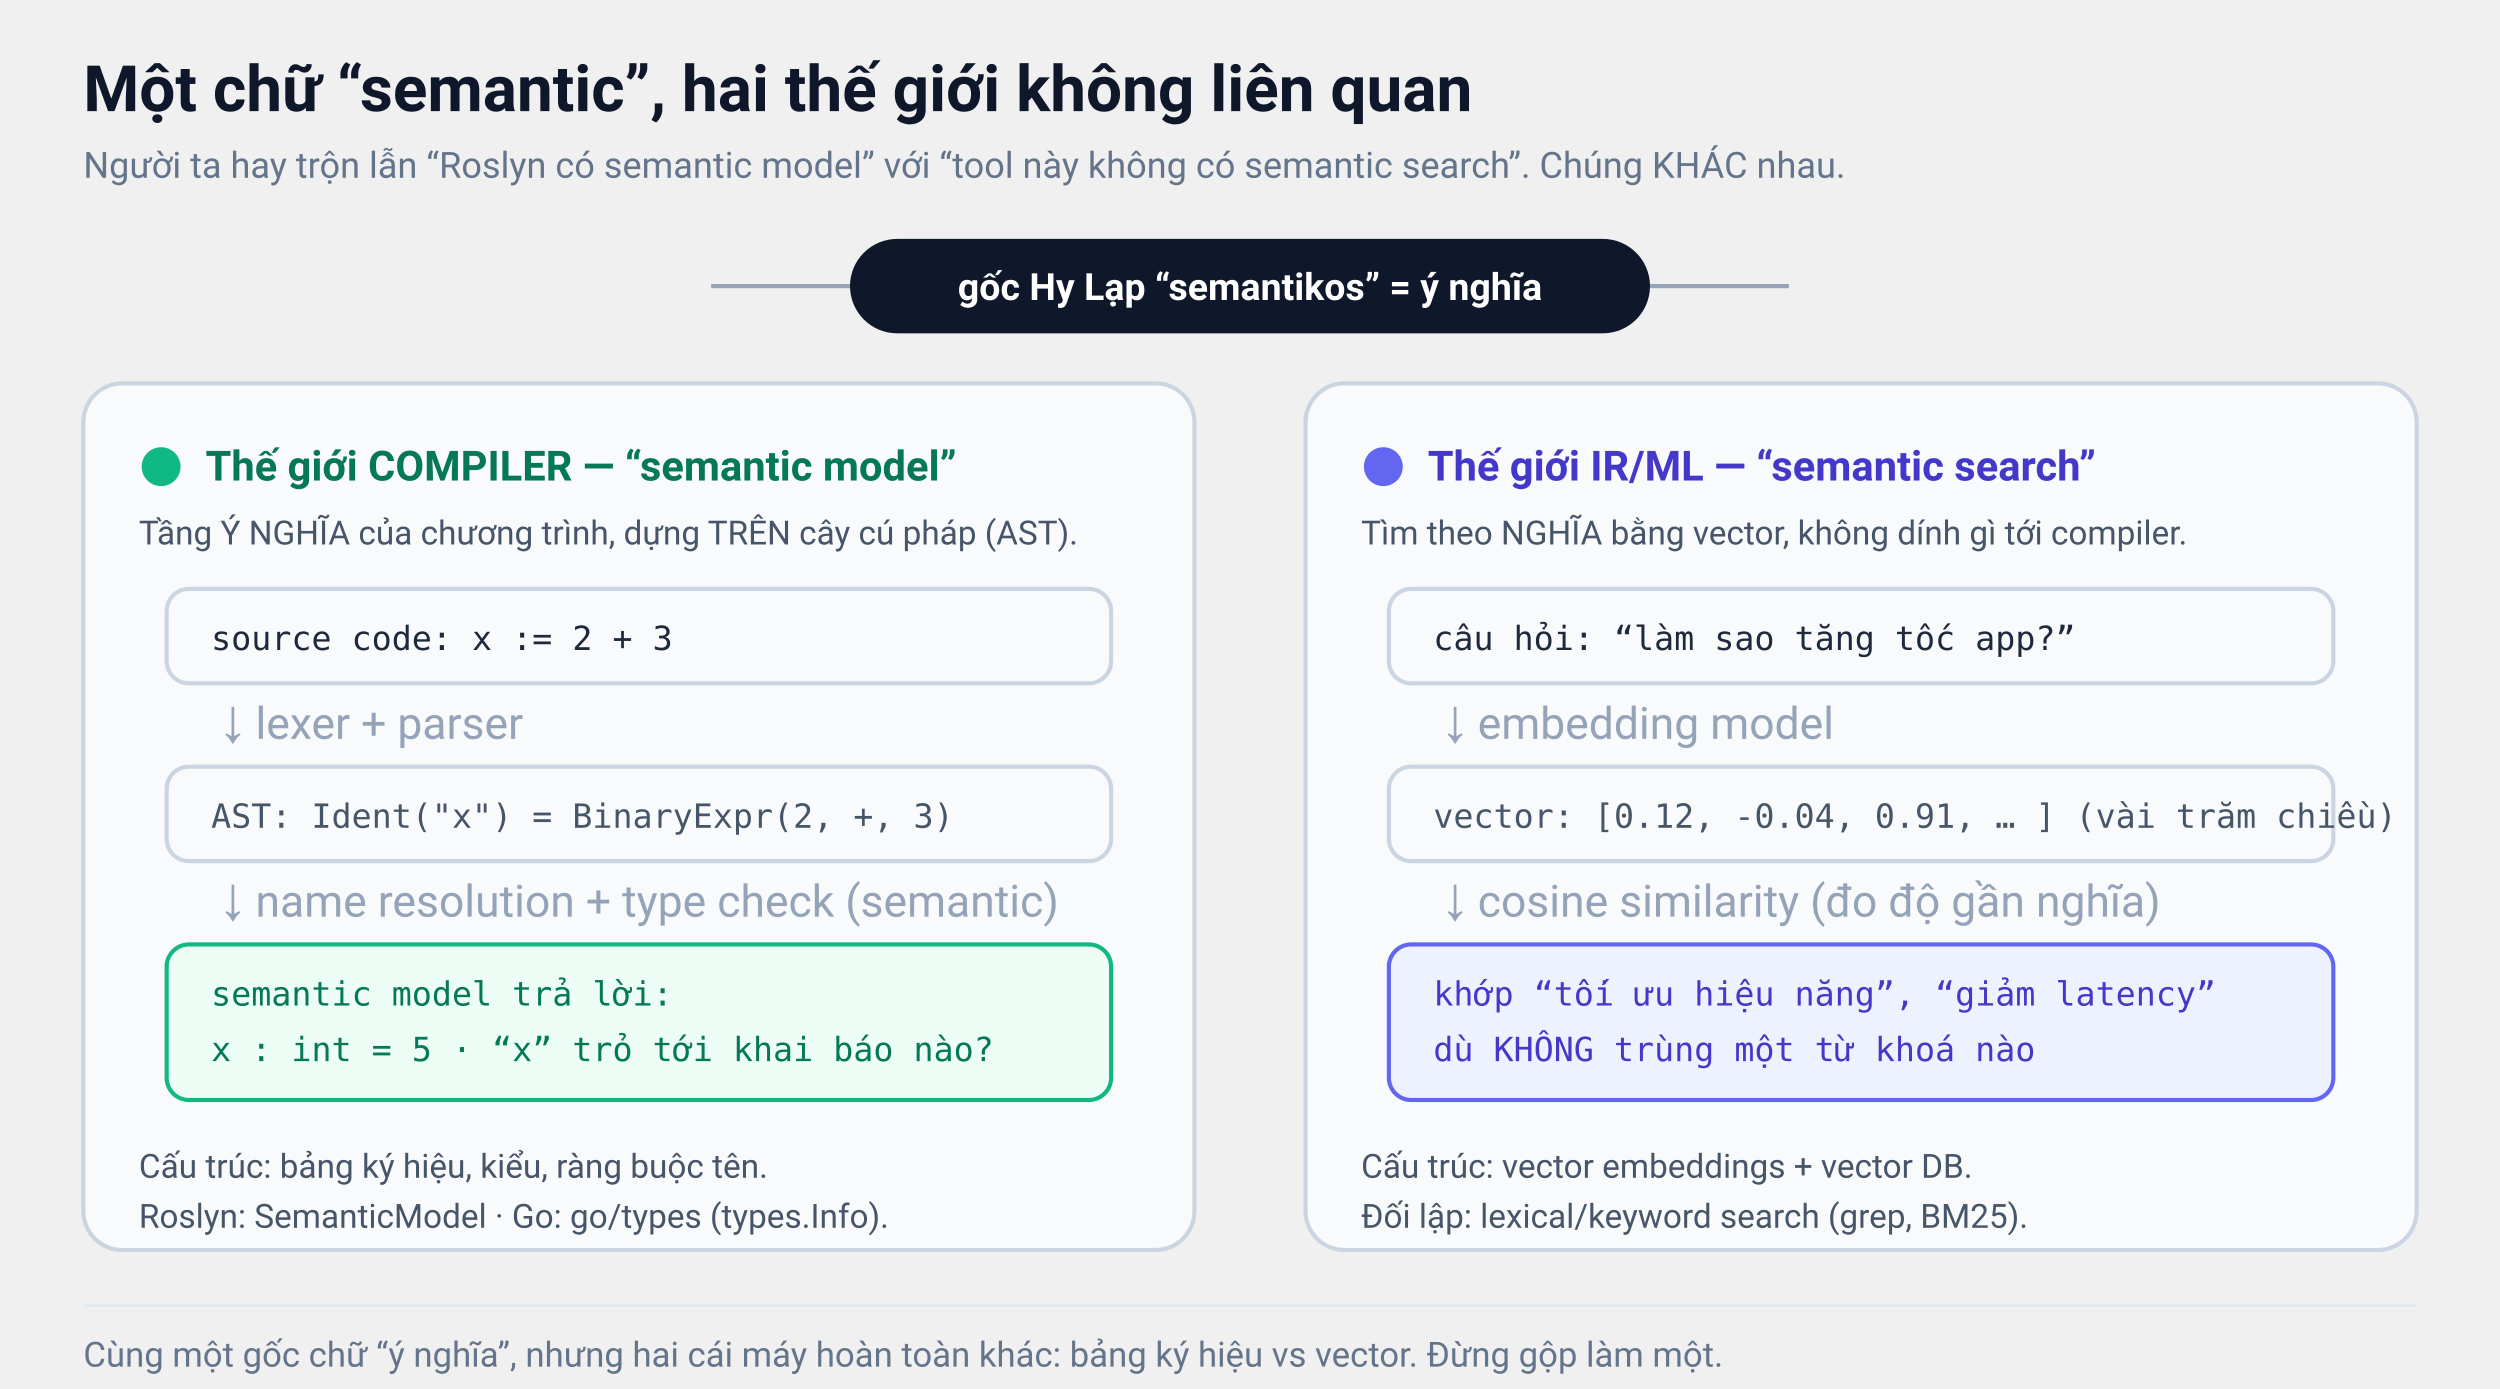
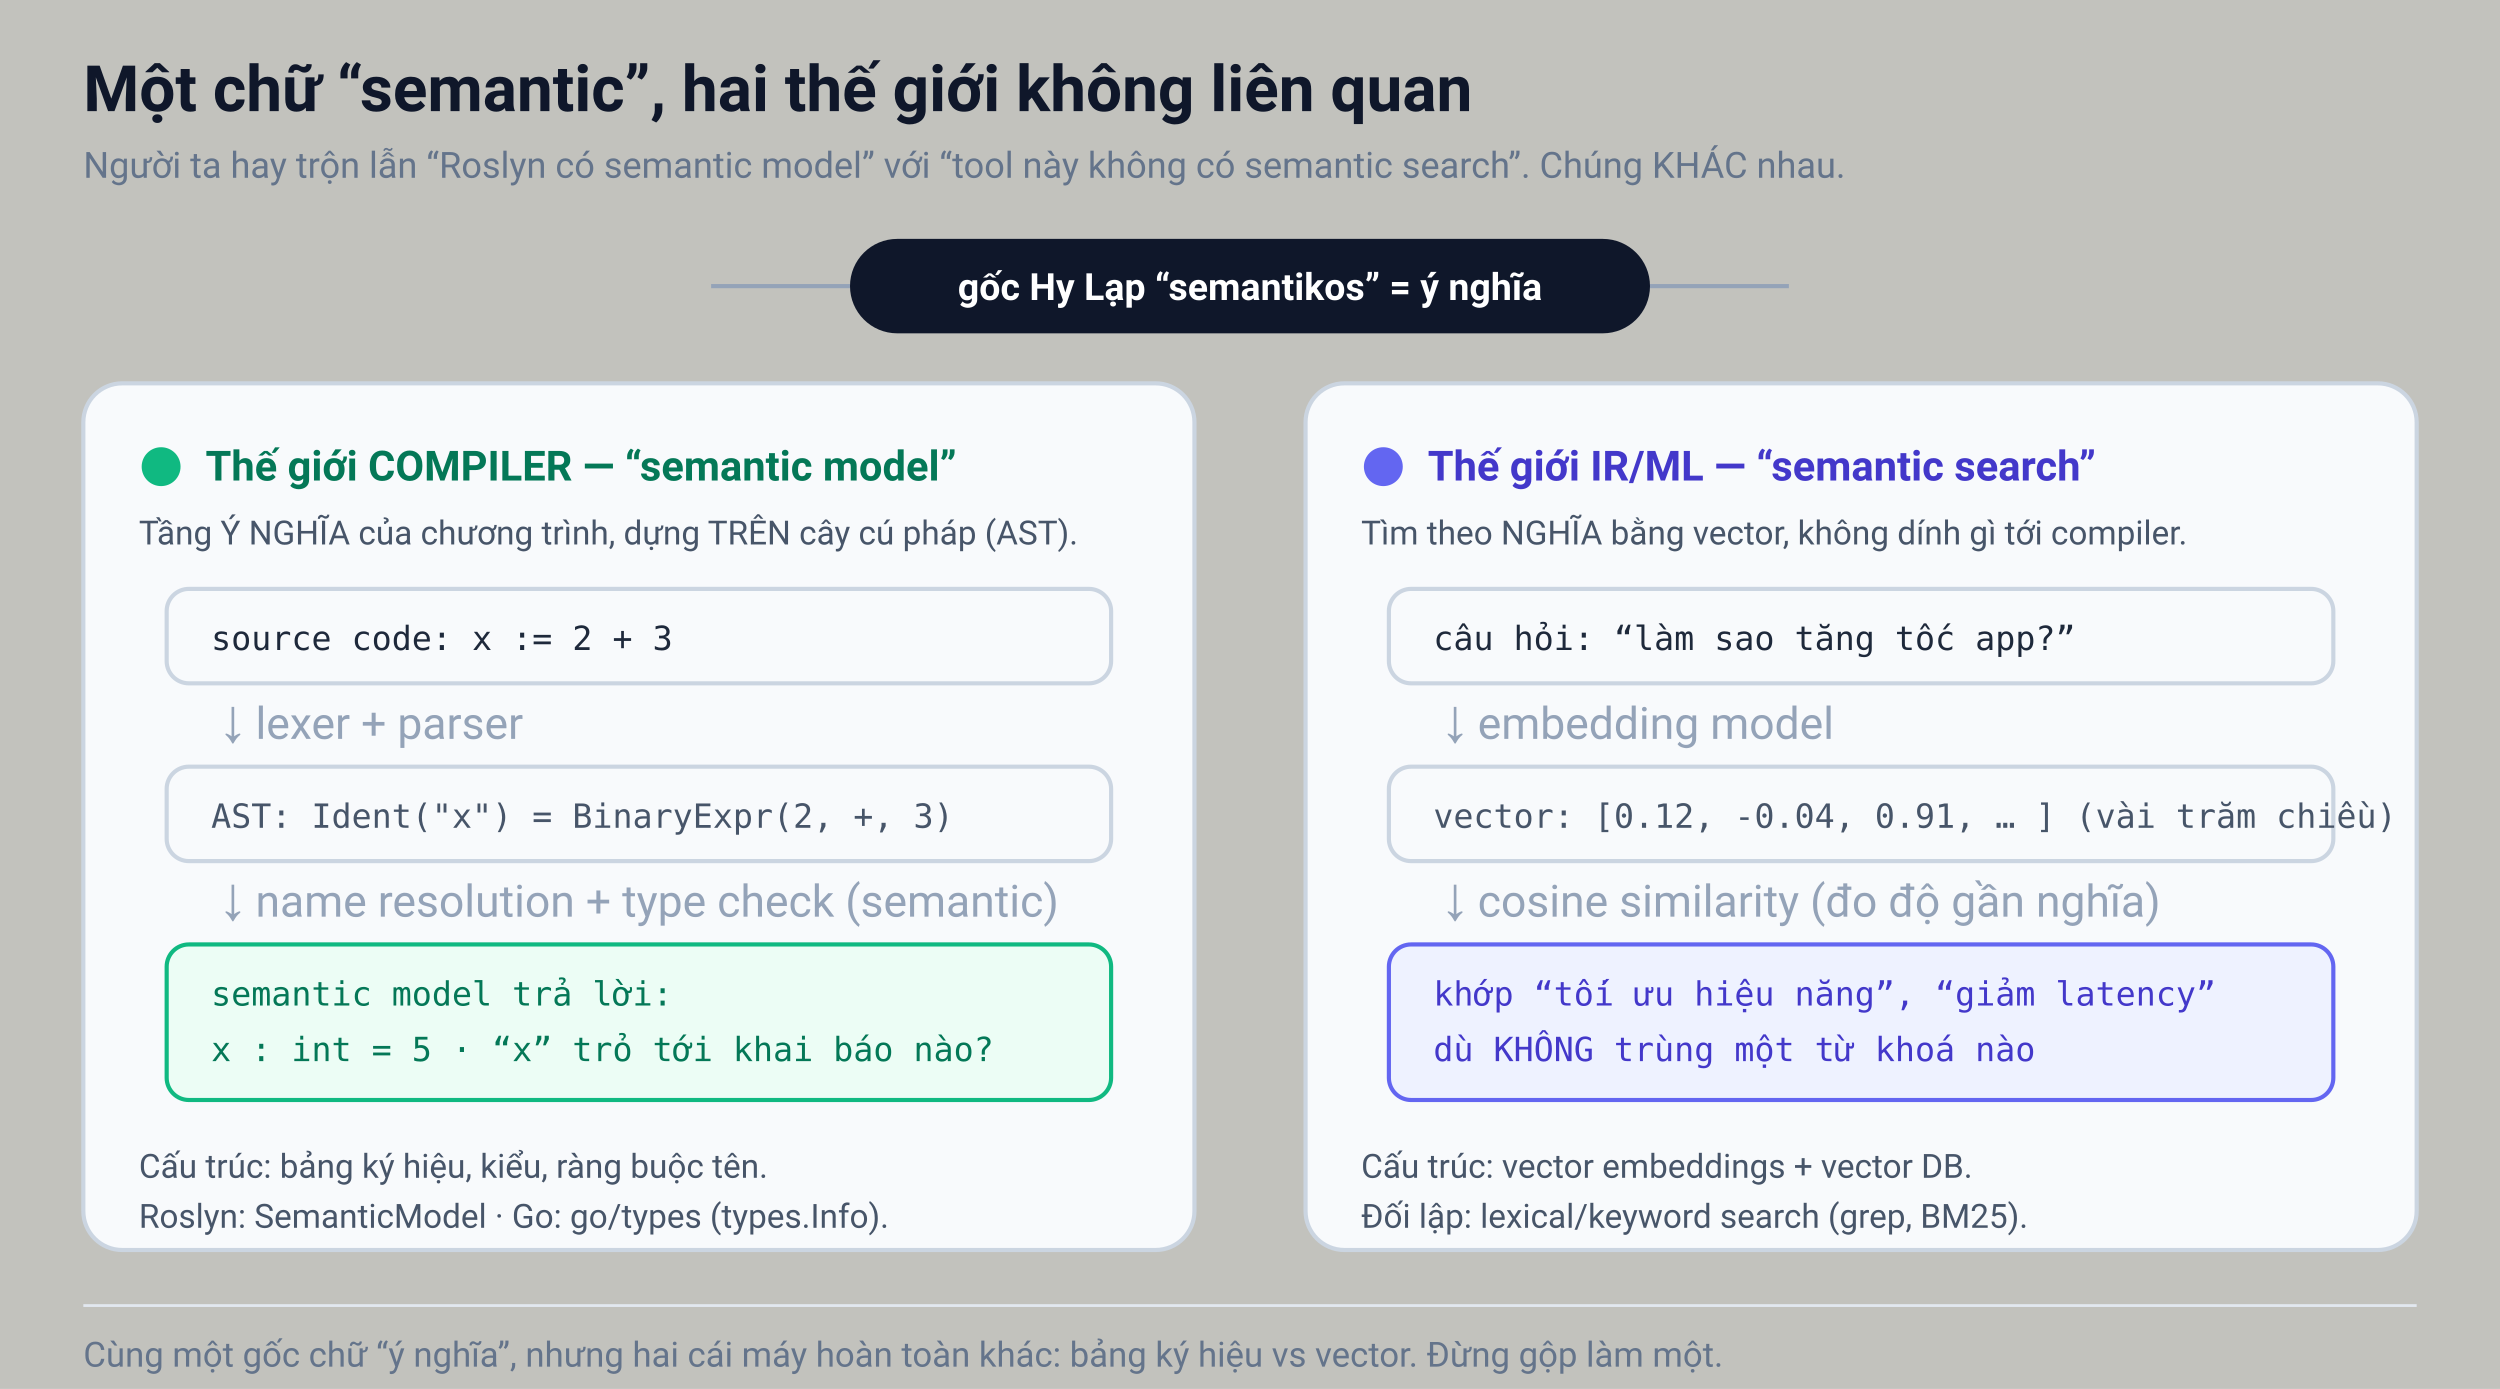
<svg xmlns="http://www.w3.org/2000/svg" viewBox="0 0 900 500" font-family="-apple-system, BlinkMacSystemFont, 'Segoe UI', Roboto, Helvetica, Arial, sans-serif" role="img" aria-label="Chữ semantic có hai nghĩa khác hẳn nhau: bên trái là semantic model của thế giới compiler dựng trên AST, bên phải là semantic search của thế giới IR/ML dùng embeddings; hai bên chỉ chung một gốc chữ Hy Lạp semantikos">
+   <rect width="100%" height="100%" fill="#c2c2bd" />
  <style>
    .title { fill:#0f172a; font-size:23px; font-weight:700; }
    .sub   { fill:#64748b; font-size:13px; }
    .panelh{ font-size:15px; font-weight:700; }
    .lbl   { fill:#1e293b; font-size:13px; font-weight:600; }
    .meta  { fill:#475569; font-size:12px; }
    .mono  { font-family:'SF Mono','Cascadia Code',Consolas,monospace; font-size:12px; }
    .root  { fill:#ffffff; font-size:13.5px; font-weight:700; }
    .note  { fill:#64748b; font-size:12.5px; }
    .cbox  { fill:#f8fafc; stroke:#cbd5e1; stroke-width:1.5; }
    .cstep { fill:#ecfdf5; stroke:#10b981; stroke-width:1.5; }
    .mbox  { fill:#f8fafc; stroke:#cbd5e1; stroke-width:1.5; }
    .mstep { fill:#eef2ff; stroke:#6366f1; stroke-width:1.5; }
  </style>
  <text class="title" x="30" y="40">Một chữ “semantic”, hai thế giới không liên quan</text>
  <text class="sub" x="30" y="64">Người ta hay trộn lẫn “Roslyn có semantic model” với “tool này không có semantic search”. Chúng KHÁC nhau.</text>
  <rect x="306" y="86" width="288" height="34" rx="17" fill="#0f172a" />
  <text class="root" x="450" y="108" text-anchor="middle">gốc Hy Lạp “semantikos” = ý nghĩa</text>
  <line x1="256" y1="103" x2="306" y2="103" stroke="#94a3b8" stroke-width="1.5" />
  <line x1="594" y1="103" x2="644" y2="103" stroke="#94a3b8" stroke-width="1.5" />
  <rect class="cbox" x="30" y="138" width="400" height="312" rx="14" />
  <circle cx="58" cy="168" r="7" fill="#10b981" />
  <text class="panelh" x="74" y="173" fill="#047857">Thế giới COMPILER — “semantic model”</text>
  <text class="meta" x="50" y="196">Tầng Ý NGHĨA của chương trình, dựng TRÊN cây cú pháp (AST).</text>
  <rect class="cbox" x="60" y="212" width="340" height="34" rx="8" />
  <text class="mono" x="76" y="234" fill="#1e293b">source code:  x := 2 + 3</text>
  <text x="80" y="266" font-size="16" fill="#94a3b8">↓ lexer + parser</text>
  <rect class="cbox" x="60" y="276" width="340" height="34" rx="8" />
  <text class="mono" x="76" y="298" fill="#475569">AST: Ident("x") = BinaryExpr(2, +, 3)</text>
  <text x="80" y="330" font-size="16" fill="#94a3b8">↓ name resolution + type check (semantic)</text>
  <rect class="cstep" x="60" y="340" width="340" height="56" rx="8" />
  <text class="mono" x="76" y="362" fill="#047857">semantic model trả lời:</text>
  <text class="mono" x="76" y="382" fill="#047857">  x : int = 5   ·   “x” trỏ tới khai báo nào?</text>
  <text class="meta" x="50" y="424">Cấu trúc: bảng ký hiệu, kiểu, ràng buộc tên.</text>
  <text class="meta" x="50" y="442">Roslyn: SemanticModel · Go: go/types (types.Info).</text>
  <rect class="mbox" x="470" y="138" width="400" height="312" rx="14" />
  <circle cx="498" cy="168" r="7" fill="#6366f1" />
  <text class="panelh" x="514" y="173" fill="#4338ca">Thế giới IR/ML — “semantic search”</text>
  <text class="meta" x="490" y="196">Tìm theo NGHĨA bằng vector, không dính gì tới compiler.</text>
  <rect class="mbox" x="500" y="212" width="340" height="34" rx="8" />
  <text class="mono" x="516" y="234" fill="#1e293b">câu hỏi:  “làm sao tăng tốc app?”</text>
  <text x="520" y="266" font-size="16" fill="#94a3b8">↓ embedding model</text>
  <rect class="mbox" x="500" y="276" width="340" height="34" rx="8" />
  <text class="mono" x="516" y="298" fill="#475569">vector: [0.12, -0.04, 0.91, … ] (vài trăm chiều)</text>
  <text x="520" y="330" font-size="16" fill="#94a3b8">↓ cosine similarity (đo độ gần nghĩa)</text>
  <rect class="mstep" x="500" y="340" width="340" height="56" rx="8" />
  <text class="mono" x="516" y="362" fill="#4338ca">khớp “tối ưu hiệu năng”, “giảm latency”</text>
  <text class="mono" x="516" y="382" fill="#4338ca">  dù KHÔNG trùng một từ khoá nào</text>
  <text class="meta" x="490" y="424">Cấu trúc: vector embeddings + vector DB.</text>
  <text class="meta" x="490" y="442">Đối lập: lexical/keyword search (grep, BM25).</text>
  <line x1="30" y1="470" x2="870" y2="470" stroke="#e2e8f0" stroke-width="1" />
  <text class="note" x="30" y="492">Cùng một gốc chữ “ý nghĩa”, nhưng hai cái máy hoàn toàn khác: bảng ký hiệu vs vector. Đừng gộp làm một.</text>
</svg>
